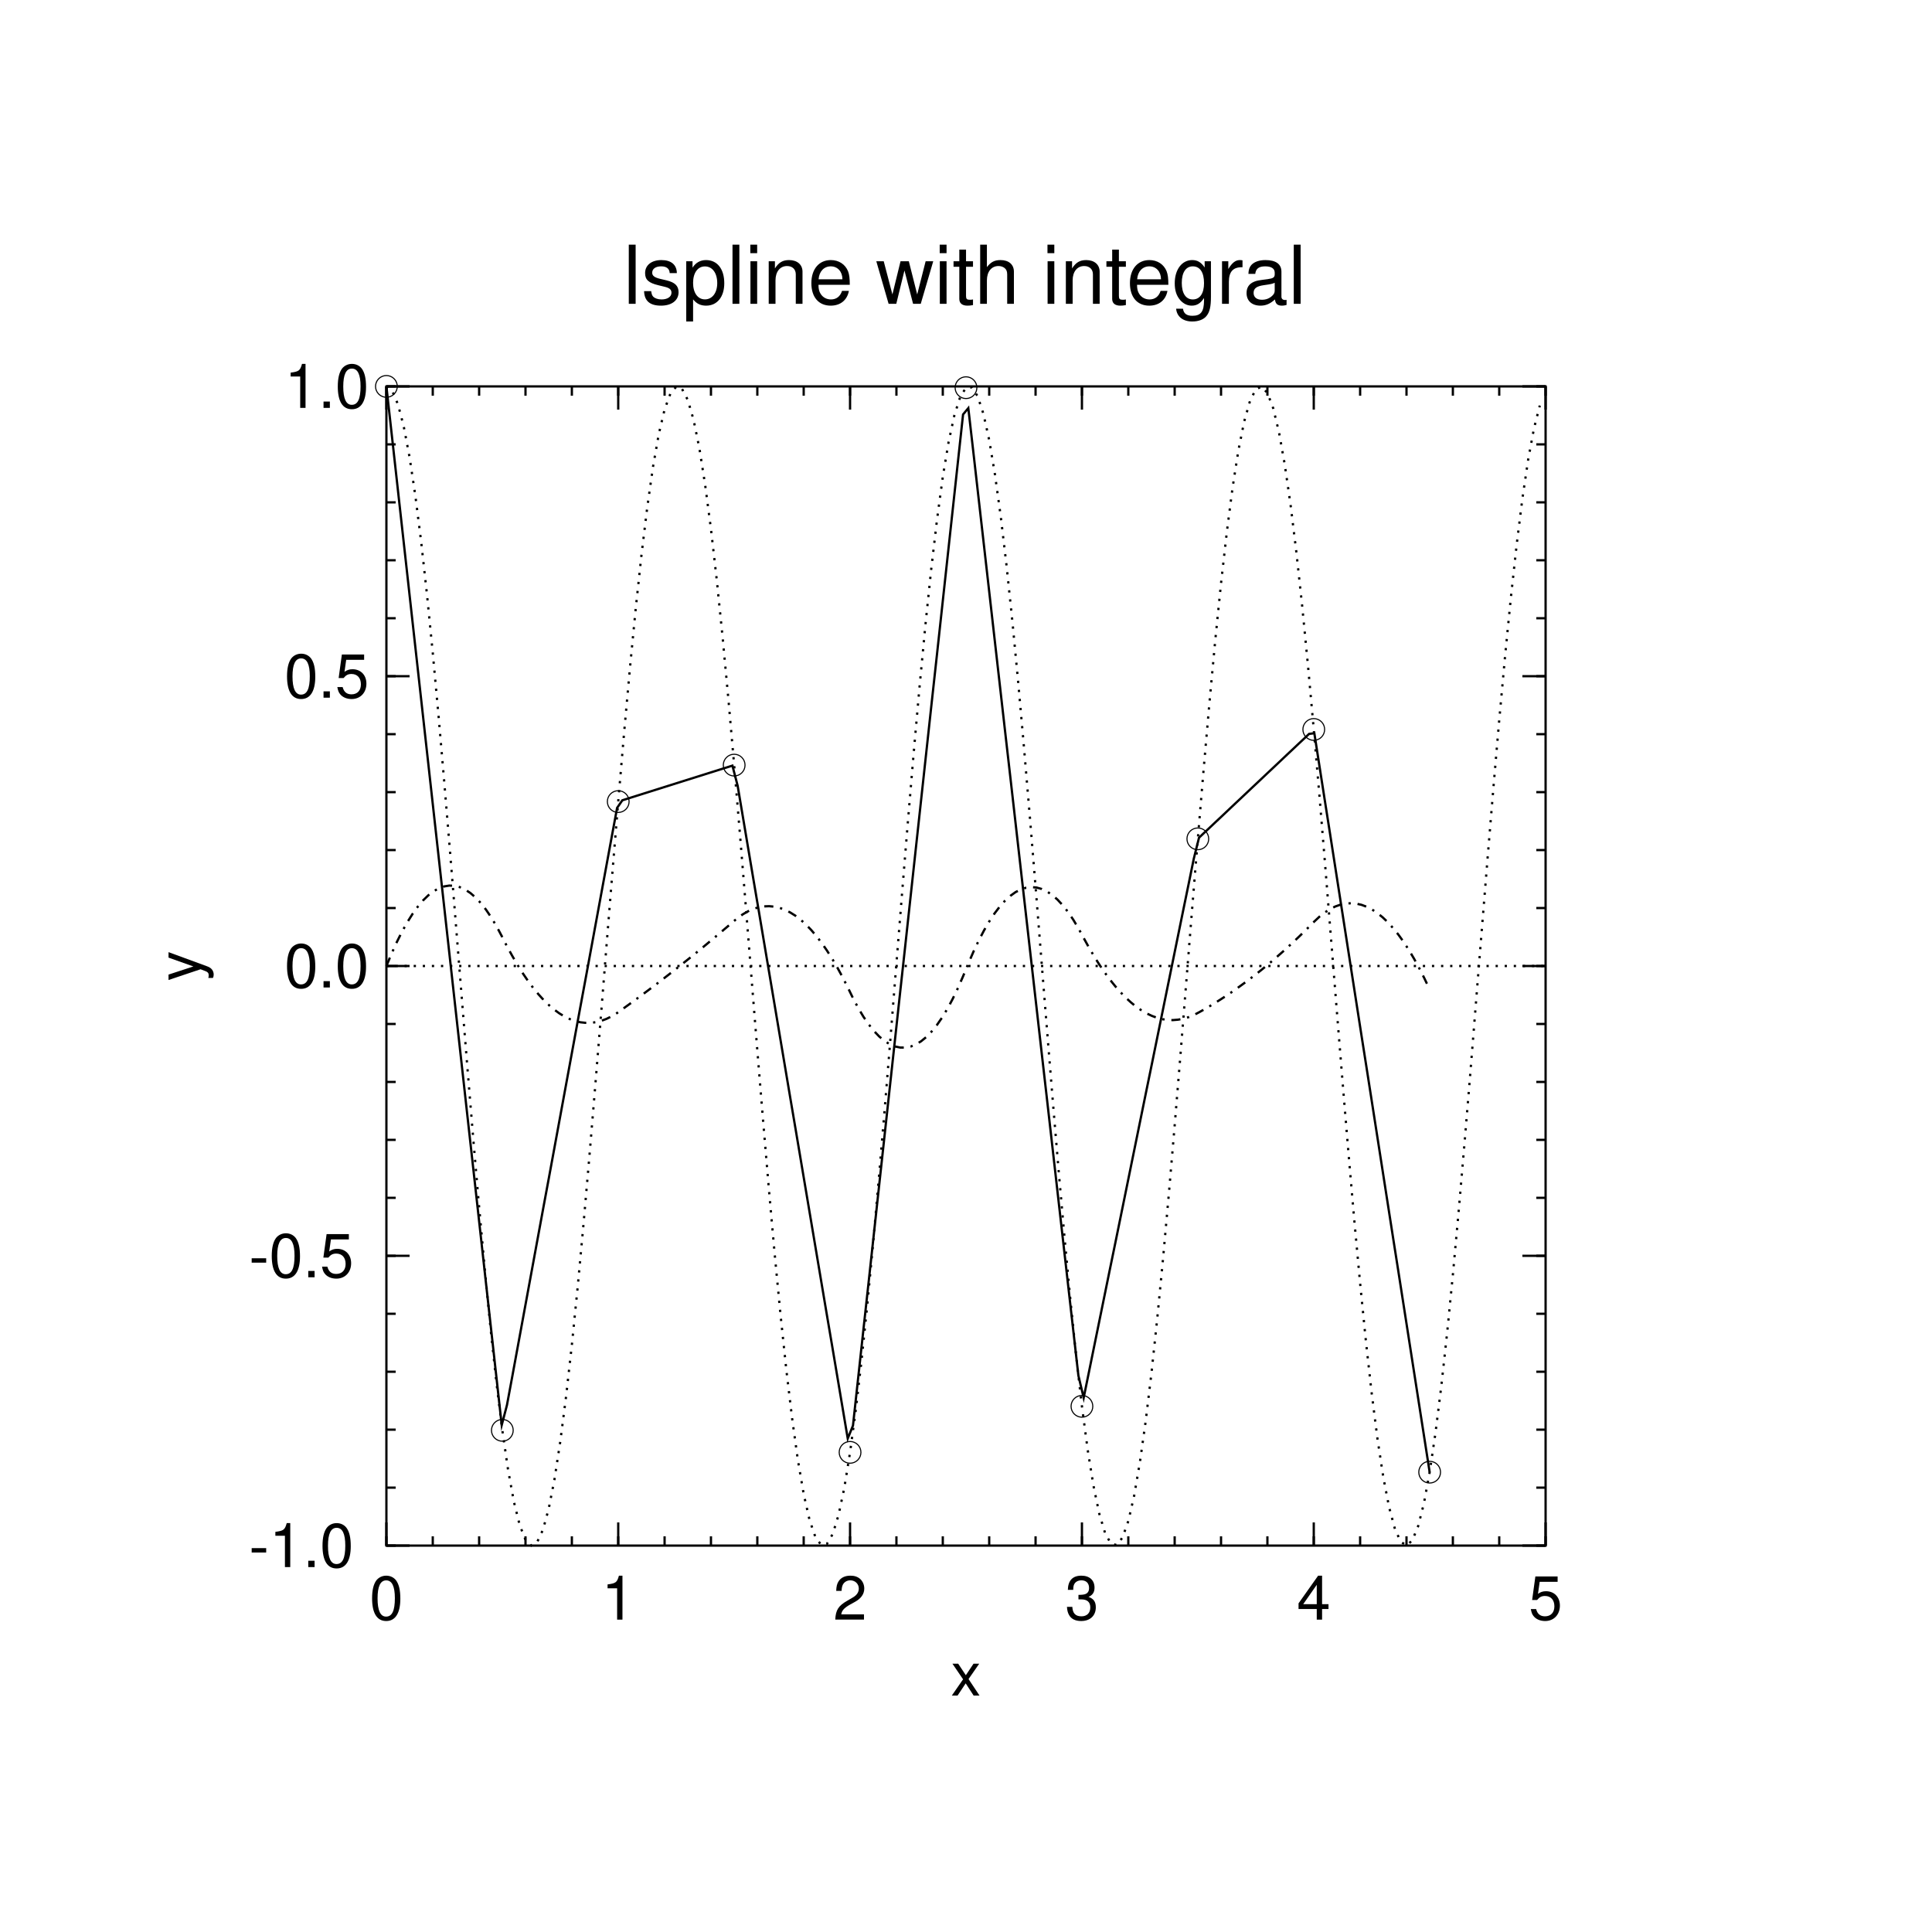
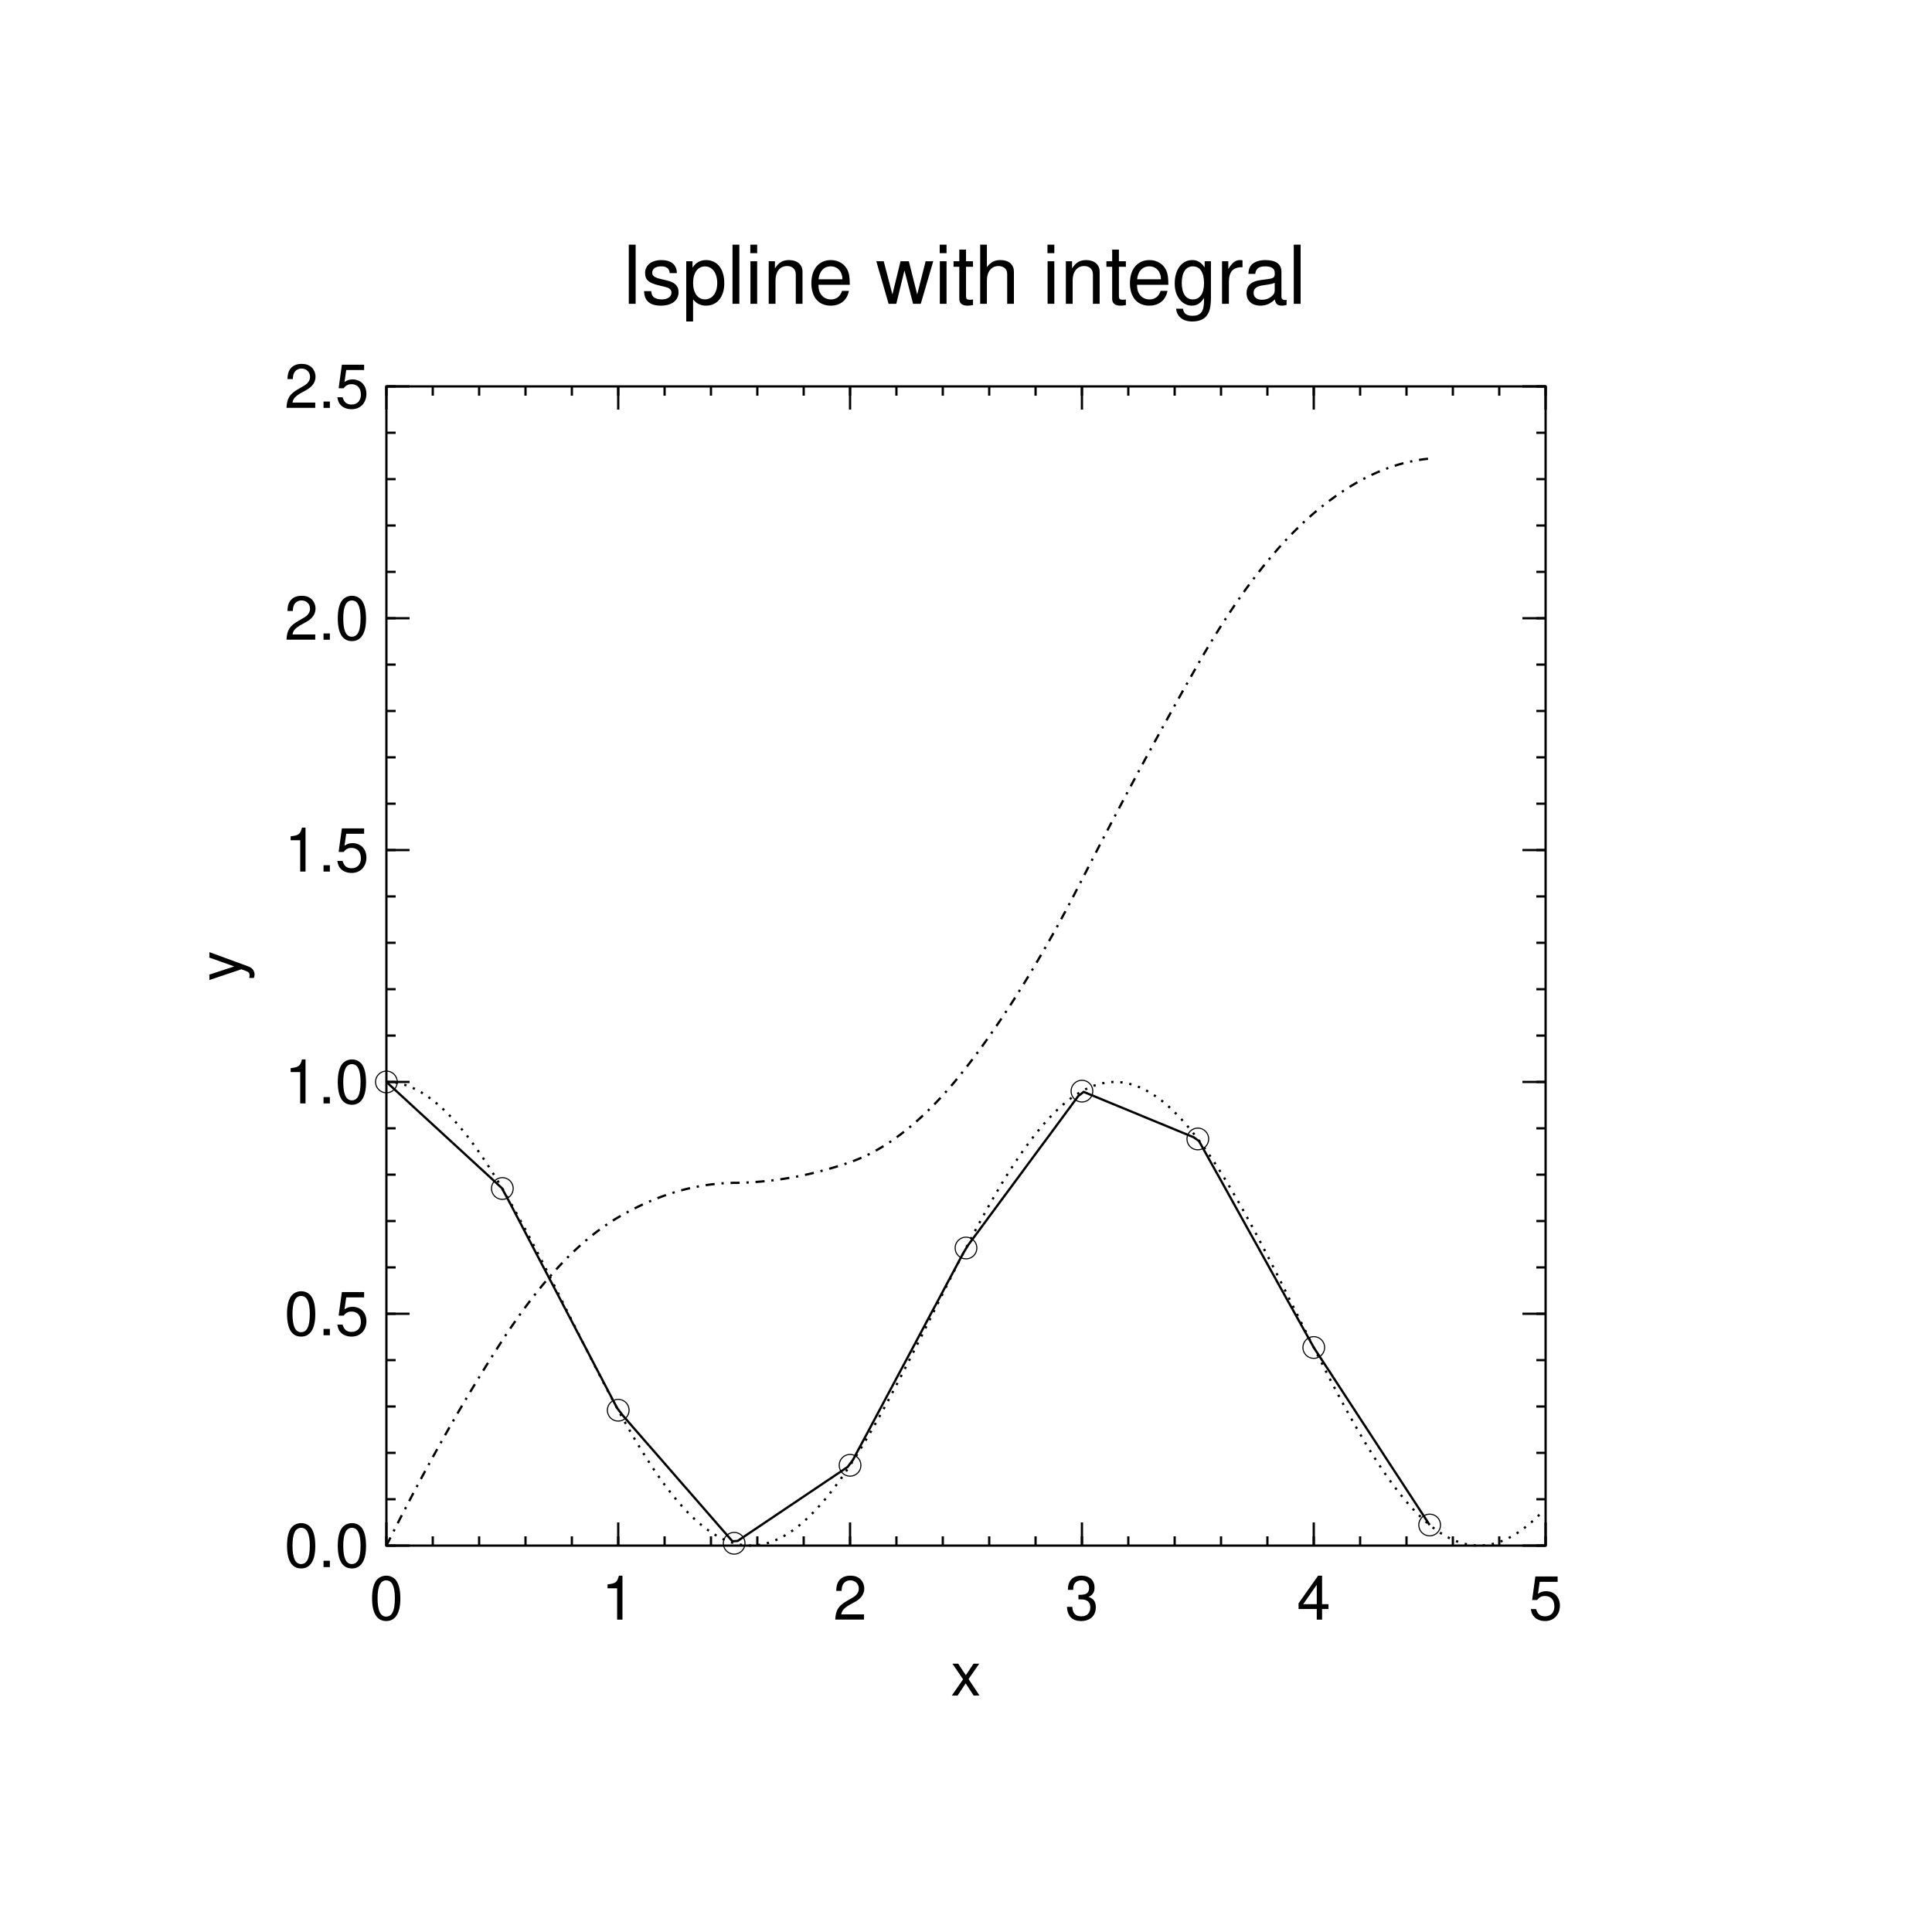
<svg xmlns="http://www.w3.org/2000/svg" version="1.1" baseProfile="full" id="body" width="8in" height="8in" viewBox="0 0 1 1" preserveAspectRatio="none">
  <rect id="background" x="0" y="0" width="1" height="1" stroke="none" fill="white" />
  <g id="content" transform="translate(0,1) scale(1,-1) scale(0.00024414) " xml:space="preserve" stroke="black" stroke-linecap="butt" stroke-linejoin="miter" stroke-miterlimit="10.433" stroke-dasharray="none" stroke-dashoffset="0" stroke-opacity="1" fill="none" fill-rule="evenodd" fill-opacity="1" font-style="normal" font-variant="normal" font-weight="normal" font-stretch="normal" font-size-adjust="none" letter-spacing="normal" word-spacing="normal" text-anchor="start">
    <text transform="translate(1321.4,3451.9) scale(1,-1) scale(8.6016) " font-family="Helvetica,sans-serif" font-size="20px" stroke="none" fill="black">lspline with integral</text>
    <rect x="819.2" y="819.2" width="2457.6" height="2457.6" stroke-width="4.819" />
    <text transform="translate(783.33,662.21) scale(1,-1) scale(6.4512) " font-family="Helvetica,sans-serif" font-size="20px" stroke="none" fill="black">0</text>
    <line x1="819.2" y1="3276.8" x2="819.2" y2="3227.6" stroke-width="4.819" />
    <line x1="819.2" y1="819.2" x2="819.2" y2="868.35" stroke-width="4.819" />
    <text transform="translate(1274.9,662.21) scale(1,-1) scale(6.4512) " font-family="Helvetica,sans-serif" font-size="20px" stroke="none" fill="black">1</text>
    <line x1="1310.7" y1="3276.8" x2="1310.7" y2="3227.6" stroke-width="4.819" />
    <line x1="1310.7" y1="819.2" x2="1310.7" y2="868.35" stroke-width="4.819" />
    <text transform="translate(1766.4,662.21) scale(1,-1) scale(6.4512) " font-family="Helvetica,sans-serif" font-size="20px" stroke="none" fill="black">2</text>
    <line x1="1802.2" y1="3276.8" x2="1802.2" y2="3227.6" stroke-width="4.819" />
    <line x1="1802.2" y1="819.2" x2="1802.2" y2="868.35" stroke-width="4.819" />
    <text transform="translate(2257.9,662.21) scale(1,-1) scale(6.4512) " font-family="Helvetica,sans-serif" font-size="20px" stroke="none" fill="black">3</text>
    <line x1="2293.8" y1="3276.8" x2="2293.8" y2="3227.6" stroke-width="4.819" />
    <line x1="2293.8" y1="819.2" x2="2293.8" y2="868.35" stroke-width="4.819" />
    <text transform="translate(2749.4,662.21) scale(1,-1) scale(6.4512) " font-family="Helvetica,sans-serif" font-size="20px" stroke="none" fill="black">4</text>
    <line x1="2785.3" y1="3276.8" x2="2785.3" y2="3227.6" stroke-width="4.819" />
    <line x1="2785.3" y1="819.2" x2="2785.3" y2="868.35" stroke-width="4.819" />
    <text transform="translate(3240.9,662.21) scale(1,-1) scale(6.4512) " font-family="Helvetica,sans-serif" font-size="20px" stroke="none" fill="black">5</text>
    <line x1="3276.8" y1="3276.8" x2="3276.8" y2="3227.6" stroke-width="4.819" />
    <line x1="3276.8" y1="819.2" x2="3276.8" y2="868.35" stroke-width="4.819" />
    <line x1="819.2" y1="3276.8" x2="819.2" y2="3257.1" stroke-width="4.819" />
    <line x1="819.2" y1="819.2" x2="819.2" y2="838.86" stroke-width="4.819" />
    <line x1="917.5" y1="3276.8" x2="917.5" y2="3257.1" stroke-width="4.819" />
    <line x1="917.5" y1="819.2" x2="917.5" y2="838.86" stroke-width="4.819" />
    <line x1="1015.8" y1="3276.8" x2="1015.8" y2="3257.1" stroke-width="4.819" />
    <line x1="1015.8" y1="819.2" x2="1015.8" y2="838.86" stroke-width="4.819" />
    <line x1="1114.1" y1="3276.8" x2="1114.1" y2="3257.1" stroke-width="4.819" />
    <line x1="1114.1" y1="819.2" x2="1114.1" y2="838.86" stroke-width="4.819" />
    <line x1="1212.4" y1="3276.8" x2="1212.4" y2="3257.1" stroke-width="4.819" />
    <line x1="1212.4" y1="819.2" x2="1212.4" y2="838.86" stroke-width="4.819" />
    <line x1="1310.7" y1="3276.8" x2="1310.7" y2="3257.1" stroke-width="4.819" />
    <line x1="1310.7" y1="819.2" x2="1310.7" y2="838.86" stroke-width="4.819" />
    <line x1="1409" y1="3276.8" x2="1409" y2="3257.1" stroke-width="4.819" />
    <line x1="1409" y1="819.2" x2="1409" y2="838.86" stroke-width="4.819" />
    <line x1="1507.3" y1="3276.8" x2="1507.3" y2="3257.1" stroke-width="4.819" />
    <line x1="1507.3" y1="819.2" x2="1507.3" y2="838.86" stroke-width="4.819" />
    <line x1="1605.6" y1="3276.8" x2="1605.6" y2="3257.1" stroke-width="4.819" />
    <line x1="1605.6" y1="819.2" x2="1605.6" y2="838.86" stroke-width="4.819" />
    <line x1="1703.9" y1="3276.8" x2="1703.9" y2="3257.1" stroke-width="4.819" />
    <line x1="1703.9" y1="819.2" x2="1703.9" y2="838.86" stroke-width="4.819" />
    <line x1="1802.2" y1="3276.8" x2="1802.2" y2="3257.1" stroke-width="4.819" />
    <line x1="1802.2" y1="819.2" x2="1802.2" y2="838.86" stroke-width="4.819" />
    <line x1="1900.5" y1="3276.8" x2="1900.5" y2="3257.1" stroke-width="4.819" />
    <line x1="1900.5" y1="819.2" x2="1900.5" y2="838.86" stroke-width="4.819" />
    <line x1="1998.8" y1="3276.8" x2="1998.8" y2="3257.1" stroke-width="4.819" />
    <line x1="1998.8" y1="819.2" x2="1998.8" y2="838.86" stroke-width="4.819" />
    <line x1="2097.2" y1="3276.8" x2="2097.2" y2="3257.1" stroke-width="4.819" />
    <line x1="2097.2" y1="819.2" x2="2097.2" y2="838.86" stroke-width="4.819" />
    <line x1="2195.5" y1="3276.8" x2="2195.5" y2="3257.1" stroke-width="4.819" />
    <line x1="2195.5" y1="819.2" x2="2195.5" y2="838.86" stroke-width="4.819" />
    <line x1="2293.8" y1="3276.8" x2="2293.8" y2="3257.1" stroke-width="4.819" />
    <line x1="2293.8" y1="819.2" x2="2293.8" y2="838.86" stroke-width="4.819" />
    <line x1="2392.1" y1="3276.8" x2="2392.1" y2="3257.1" stroke-width="4.819" />
    <line x1="2392.1" y1="819.2" x2="2392.1" y2="838.86" stroke-width="4.819" />
    <line x1="2490.4" y1="3276.8" x2="2490.4" y2="3257.1" stroke-width="4.819" />
    <line x1="2490.4" y1="819.2" x2="2490.4" y2="838.86" stroke-width="4.819" />
    <line x1="2588.7" y1="3276.8" x2="2588.7" y2="3257.1" stroke-width="4.819" />
    <line x1="2588.7" y1="819.2" x2="2588.7" y2="838.86" stroke-width="4.819" />
    <line x1="2687" y1="3276.8" x2="2687" y2="3257.1" stroke-width="4.819" />
    <line x1="2687" y1="819.2" x2="2687" y2="838.86" stroke-width="4.819" />
    <line x1="2785.3" y1="3276.8" x2="2785.3" y2="3257.1" stroke-width="4.819" />
    <line x1="2785.3" y1="819.2" x2="2785.3" y2="838.86" stroke-width="4.819" />
    <line x1="2883.6" y1="3276.8" x2="2883.6" y2="3257.1" stroke-width="4.819" />
    <line x1="2883.6" y1="819.2" x2="2883.6" y2="838.86" stroke-width="4.819" />
    <line x1="2981.9" y1="3276.8" x2="2981.9" y2="3257.1" stroke-width="4.819" />
    <line x1="2981.9" y1="819.2" x2="2981.9" y2="838.86" stroke-width="4.819" />
    <line x1="3080.2" y1="3276.8" x2="3080.2" y2="3257.1" stroke-width="4.819" />
    <line x1="3080.2" y1="819.2" x2="3080.2" y2="838.86" stroke-width="4.819" />
    <line x1="3178.5" y1="3276.8" x2="3178.5" y2="3257.1" stroke-width="4.819" />
    <line x1="3178.5" y1="819.2" x2="3178.5" y2="838.86" stroke-width="4.819" />
    <line x1="3276.8" y1="3276.8" x2="3276.8" y2="3257.1" stroke-width="4.819" />
    <line x1="3276.8" y1="819.2" x2="3276.8" y2="838.86" stroke-width="4.819" />
-     <text transform="translate(527.64,773.65) scale(1,-1) scale(6.4512) " font-family="Helvetica,sans-serif" font-size="20px" stroke="none" fill="black">-1.0</text>
+     <text transform="translate(602.99,773.65) scale(1,-1) scale(6.4512) " font-family="Helvetica,sans-serif" font-size="20px" stroke="none" fill="black">0.0</text>
    <line x1="3276.8" y1="819.2" x2="3227.6" y2="819.2" stroke-width="4.819" />
    <line x1="819.2" y1="819.2" x2="868.35" y2="819.2" stroke-width="4.819" />
-     <text transform="translate(527.64,1388.1) scale(1,-1) scale(6.4512) " font-family="Helvetica,sans-serif" font-size="20px" stroke="none" fill="black">-0.5</text>
-     <line x1="3276.8" y1="1433.6" x2="3227.6" y2="1433.6" stroke-width="4.819" />
-     <line x1="819.2" y1="1433.6" x2="868.35" y2="1433.6" stroke-width="4.819" />
-     <text transform="translate(602.99,2002.5) scale(1,-1) scale(6.4512) " font-family="Helvetica,sans-serif" font-size="20px" stroke="none" fill="black">0.0</text>
-     <line x1="3276.8" y1="2048" x2="3227.6" y2="2048" stroke-width="4.819" />
-     <line x1="819.2" y1="2048" x2="868.35" y2="2048" stroke-width="4.819" />
-     <text transform="translate(602.99,2616.9) scale(1,-1) scale(6.4512) " font-family="Helvetica,sans-serif" font-size="20px" stroke="none" fill="black">0.5</text>
-     <line x1="3276.8" y1="2662.4" x2="3227.6" y2="2662.4" stroke-width="4.819" />
-     <line x1="819.2" y1="2662.4" x2="868.35" y2="2662.4" stroke-width="4.819" />
-     <text transform="translate(602.99,3231.3) scale(1,-1) scale(6.4512) " font-family="Helvetica,sans-serif" font-size="20px" stroke="none" fill="black">1.0</text>
+     <text transform="translate(602.99,1265.2) scale(1,-1) scale(6.4512) " font-family="Helvetica,sans-serif" font-size="20px" stroke="none" fill="black">0.5</text>
+     <line x1="3276.8" y1="1310.7" x2="3227.6" y2="1310.7" stroke-width="4.819" />
+     <line x1="819.2" y1="1310.7" x2="868.35" y2="1310.7" stroke-width="4.819" />
+     <text transform="translate(602.99,1756.7) scale(1,-1) scale(6.4512) " font-family="Helvetica,sans-serif" font-size="20px" stroke="none" fill="black">1.0</text>
+     <line x1="3276.8" y1="1802.2" x2="3227.6" y2="1802.2" stroke-width="4.819" />
+     <line x1="819.2" y1="1802.2" x2="868.35" y2="1802.2" stroke-width="4.819" />
+     <text transform="translate(602.99,2248.2) scale(1,-1) scale(6.4512) " font-family="Helvetica,sans-serif" font-size="20px" stroke="none" fill="black">1.5</text>
+     <line x1="3276.8" y1="2293.8" x2="3227.6" y2="2293.8" stroke-width="4.819" />
+     <line x1="819.2" y1="2293.8" x2="868.35" y2="2293.8" stroke-width="4.819" />
+     <text transform="translate(602.99,2739.7) scale(1,-1) scale(6.4512) " font-family="Helvetica,sans-serif" font-size="20px" stroke="none" fill="black">2.0</text>
+     <line x1="3276.8" y1="2785.3" x2="3227.6" y2="2785.3" stroke-width="4.819" />
+     <line x1="819.2" y1="2785.3" x2="868.35" y2="2785.3" stroke-width="4.819" />
+     <text transform="translate(602.99,3231.3) scale(1,-1) scale(6.4512) " font-family="Helvetica,sans-serif" font-size="20px" stroke="none" fill="black">2.5</text>
    <line x1="3276.8" y1="3276.8" x2="3227.6" y2="3276.8" stroke-width="4.819" />
    <line x1="819.2" y1="3276.8" x2="868.35" y2="3276.8" stroke-width="4.819" />
    <line x1="3276.8" y1="819.2" x2="3257.1" y2="819.2" stroke-width="4.819" />
    <line x1="819.2" y1="819.2" x2="838.86" y2="819.2" stroke-width="4.819" />
-     <line x1="3276.8" y1="942.08" x2="3257.1" y2="942.08" stroke-width="4.819" />
-     <line x1="819.2" y1="942.08" x2="838.86" y2="942.08" stroke-width="4.819" />
-     <line x1="3276.8" y1="1065" x2="3257.1" y2="1065" stroke-width="4.819" />
-     <line x1="819.2" y1="1065" x2="838.86" y2="1065" stroke-width="4.819" />
-     <line x1="3276.8" y1="1187.8" x2="3257.1" y2="1187.8" stroke-width="4.819" />
-     <line x1="819.2" y1="1187.8" x2="838.86" y2="1187.8" stroke-width="4.819" />
+     <line x1="3276.8" y1="917.5" x2="3257.1" y2="917.5" stroke-width="4.819" />
+     <line x1="819.2" y1="917.5" x2="838.86" y2="917.5" stroke-width="4.819" />
+     <line x1="3276.8" y1="1015.8" x2="3257.1" y2="1015.8" stroke-width="4.819" />
+     <line x1="819.2" y1="1015.8" x2="838.86" y2="1015.8" stroke-width="4.819" />
+     <line x1="3276.8" y1="1114.1" x2="3257.1" y2="1114.1" stroke-width="4.819" />
+     <line x1="819.2" y1="1114.1" x2="838.86" y2="1114.1" stroke-width="4.819" />
+     <line x1="3276.8" y1="1212.4" x2="3257.1" y2="1212.4" stroke-width="4.819" />
+     <line x1="819.2" y1="1212.4" x2="838.86" y2="1212.4" stroke-width="4.819" />
    <line x1="3276.8" y1="1310.7" x2="3257.1" y2="1310.7" stroke-width="4.819" />
    <line x1="819.2" y1="1310.7" x2="838.86" y2="1310.7" stroke-width="4.819" />
-     <line x1="3276.8" y1="1433.6" x2="3257.1" y2="1433.6" stroke-width="4.819" />
-     <line x1="819.2" y1="1433.6" x2="838.86" y2="1433.6" stroke-width="4.819" />
-     <line x1="3276.8" y1="1556.5" x2="3257.1" y2="1556.5" stroke-width="4.819" />
-     <line x1="819.2" y1="1556.5" x2="838.86" y2="1556.5" stroke-width="4.819" />
-     <line x1="3276.8" y1="1679.4" x2="3257.1" y2="1679.4" stroke-width="4.819" />
-     <line x1="819.2" y1="1679.4" x2="838.86" y2="1679.4" stroke-width="4.819" />
+     <line x1="3276.8" y1="1409" x2="3257.1" y2="1409" stroke-width="4.819" />
+     <line x1="819.2" y1="1409" x2="838.86" y2="1409" stroke-width="4.819" />
+     <line x1="3276.8" y1="1507.3" x2="3257.1" y2="1507.3" stroke-width="4.819" />
+     <line x1="819.2" y1="1507.3" x2="838.86" y2="1507.3" stroke-width="4.819" />
+     <line x1="3276.8" y1="1605.6" x2="3257.1" y2="1605.6" stroke-width="4.819" />
+     <line x1="819.2" y1="1605.6" x2="838.86" y2="1605.6" stroke-width="4.819" />
+     <line x1="3276.8" y1="1703.9" x2="3257.1" y2="1703.9" stroke-width="4.819" />
+     <line x1="819.2" y1="1703.9" x2="838.86" y2="1703.9" stroke-width="4.819" />
    <line x1="3276.8" y1="1802.2" x2="3257.1" y2="1802.2" stroke-width="4.819" />
    <line x1="819.2" y1="1802.2" x2="838.86" y2="1802.2" stroke-width="4.819" />
-     <line x1="3276.8" y1="1925.1" x2="3257.1" y2="1925.1" stroke-width="4.819" />
-     <line x1="819.2" y1="1925.1" x2="838.86" y2="1925.1" stroke-width="4.819" />
-     <line x1="3276.8" y1="2048" x2="3257.1" y2="2048" stroke-width="4.819" />
-     <line x1="819.2" y1="2048" x2="838.86" y2="2048" stroke-width="4.819" />
-     <line x1="3276.8" y1="2170.9" x2="3257.1" y2="2170.9" stroke-width="4.819" />
-     <line x1="819.2" y1="2170.9" x2="838.86" y2="2170.9" stroke-width="4.819" />
+     <line x1="3276.8" y1="1900.5" x2="3257.1" y2="1900.5" stroke-width="4.819" />
+     <line x1="819.2" y1="1900.5" x2="838.86" y2="1900.5" stroke-width="4.819" />
+     <line x1="3276.8" y1="1998.8" x2="3257.1" y2="1998.8" stroke-width="4.819" />
+     <line x1="819.2" y1="1998.8" x2="838.86" y2="1998.8" stroke-width="4.819" />
+     <line x1="3276.8" y1="2097.2" x2="3257.1" y2="2097.2" stroke-width="4.819" />
+     <line x1="819.2" y1="2097.2" x2="838.86" y2="2097.2" stroke-width="4.819" />
+     <line x1="3276.8" y1="2195.5" x2="3257.1" y2="2195.5" stroke-width="4.819" />
+     <line x1="819.2" y1="2195.5" x2="838.86" y2="2195.5" stroke-width="4.819" />
    <line x1="3276.8" y1="2293.8" x2="3257.1" y2="2293.8" stroke-width="4.819" />
    <line x1="819.2" y1="2293.8" x2="838.86" y2="2293.8" stroke-width="4.819" />
-     <line x1="3276.8" y1="2416.6" x2="3257.1" y2="2416.6" stroke-width="4.819" />
-     <line x1="819.2" y1="2416.6" x2="838.86" y2="2416.6" stroke-width="4.819" />
-     <line x1="3276.8" y1="2539.5" x2="3257.1" y2="2539.5" stroke-width="4.819" />
-     <line x1="819.2" y1="2539.5" x2="838.86" y2="2539.5" stroke-width="4.819" />
-     <line x1="3276.8" y1="2662.4" x2="3257.1" y2="2662.4" stroke-width="4.819" />
-     <line x1="819.2" y1="2662.4" x2="838.86" y2="2662.4" stroke-width="4.819" />
+     <line x1="3276.8" y1="2392.1" x2="3257.1" y2="2392.1" stroke-width="4.819" />
+     <line x1="819.2" y1="2392.1" x2="838.86" y2="2392.1" stroke-width="4.819" />
+     <line x1="3276.8" y1="2490.4" x2="3257.1" y2="2490.4" stroke-width="4.819" />
+     <line x1="819.2" y1="2490.4" x2="838.86" y2="2490.4" stroke-width="4.819" />
+     <line x1="3276.8" y1="2588.7" x2="3257.1" y2="2588.7" stroke-width="4.819" />
+     <line x1="819.2" y1="2588.7" x2="838.86" y2="2588.7" stroke-width="4.819" />
+     <line x1="3276.8" y1="2687" x2="3257.1" y2="2687" stroke-width="4.819" />
+     <line x1="819.2" y1="2687" x2="838.86" y2="2687" stroke-width="4.819" />
    <line x1="3276.8" y1="2785.3" x2="3257.1" y2="2785.3" stroke-width="4.819" />
    <line x1="819.2" y1="2785.3" x2="838.86" y2="2785.3" stroke-width="4.819" />
-     <line x1="3276.8" y1="2908.2" x2="3257.1" y2="2908.2" stroke-width="4.819" />
-     <line x1="819.2" y1="2908.2" x2="838.86" y2="2908.2" stroke-width="4.819" />
-     <line x1="3276.8" y1="3031" x2="3257.1" y2="3031" stroke-width="4.819" />
-     <line x1="819.2" y1="3031" x2="838.86" y2="3031" stroke-width="4.819" />
-     <line x1="3276.8" y1="3153.9" x2="3257.1" y2="3153.9" stroke-width="4.819" />
-     <line x1="819.2" y1="3153.9" x2="838.86" y2="3153.9" stroke-width="4.819" />
+     <line x1="3276.8" y1="2883.6" x2="3257.1" y2="2883.6" stroke-width="4.819" />
+     <line x1="819.2" y1="2883.6" x2="838.86" y2="2883.6" stroke-width="4.819" />
+     <line x1="3276.8" y1="2981.9" x2="3257.1" y2="2981.9" stroke-width="4.819" />
+     <line x1="819.2" y1="2981.9" x2="838.86" y2="2981.9" stroke-width="4.819" />
+     <line x1="3276.8" y1="3080.2" x2="3257.1" y2="3080.2" stroke-width="4.819" />
+     <line x1="819.2" y1="3080.2" x2="838.86" y2="3080.2" stroke-width="4.819" />
+     <line x1="3276.8" y1="3178.5" x2="3257.1" y2="3178.5" stroke-width="4.819" />
+     <line x1="819.2" y1="3178.5" x2="838.86" y2="3178.5" stroke-width="4.819" />
    <line x1="3276.8" y1="3276.8" x2="3257.1" y2="3276.8" stroke-width="4.819" />
    <line x1="819.2" y1="3276.8" x2="838.86" y2="3276.8" stroke-width="4.819" />
-     <line x1="819.2" y1="2048" x2="3276.8" y2="2048" stroke-width="4.819" stroke-dasharray="4.819, 14.456" />
    <text transform="translate(2015.7,501.24) scale(1,-1) scale(6.4512) " font-family="Helvetica,sans-serif" font-size="20px" stroke="none" fill="black">x</text>
-     <text transform="matrix(0 6.4512 6.4512 0 424.93 2015.7) " font-family="Helvetica,sans-serif" font-size="20px" stroke="none" fill="black">y</text>
-     <circle cx="819.2" cy="3276.8" r="23.04" stroke-width="2.304" />
-     <circle cx="1065" cy="1063.6" r="23.04" stroke-width="2.304" />
-     <circle cx="1310.7" cy="2396.6" r="23.04" stroke-width="2.304" />
-     <circle cx="1556.5" cy="2473.9" r="23.04" stroke-width="2.304" />
-     <circle cx="1802.2" cy="1016.9" r="23.04" stroke-width="2.304" />
-     <circle cx="2048" cy="3274.1" r="23.04" stroke-width="2.304" />
-     <circle cx="2293.8" cy="1114.5" r="23.04" stroke-width="2.304" />
-     <circle cx="2539.5" cy="2317.6" r="23.04" stroke-width="2.304" />
-     <circle cx="2785.3" cy="2549.5" r="23.04" stroke-width="2.304" />
-     <circle cx="3031" cy="974.88" r="23.04" stroke-width="2.304" />
-     <polyline points="819.2,3276.8 831.49,3267.2 843.78,3238.6 856.06,3191.4 868.35,3126.4 880.64,3044.5 892.93,2947.1 905.22,2835.7 917.5,2711.9 929.79,2577.8 942.08,2435.5 954.37,2287.1 966.66,2134.9 978.94,1981.4 991.23,1829 1003.5,1679.9 1015.8,1536.6 1028.1,1401.3 1040.4,1276.1 1052.7,1162.9 1065,1063.6 1077.2,979.55 1089.5,912.22 1101.8,862.61 1114.1,831.5 1126.4,819.37 1138.7,826.41 1151,852.52 1163.3,897.28 1175.6,960 1187.8,1039.7 1200.1,1135.1 1212.4,1244.8 1224.7,1367 1237,1499.8 1249.3,1641.2 1261.6,1789 1273.9,1940.8 1286.1,2094.2 1298.4,2246.9 1310.7,2396.6 1323,2540.8 1335.3,2677.3 1347.6,2803.9 1359.9,2918.8 1372.2,3020.1 1384.4,3106.2 1396.7,3175.8 1409,3227.9 1421.3,3261.5 1433.6,3276.1 1445.9,3271.6 1458.2,3248 1470.5,3205.7 1482.8,3145.3 1495,3067.8 1507.3,2974.4 1519.6,2866.5 1531.9,2745.9 1544.2,2614.3 1556.5,2473.9 1568.8,2326.9 1581.1,2175.5 1593.3,2022.2 1605.6,1869.2 1617.9,1719 1630.2,1574 1642.5,1436.3 1654.8,1308.2 1667.1,1191.7 1679.4,1088.5 1691.6,1000.3 1703.9,928.4 1716.2,874 1728.5,837.92 1740.8,820.72 1753.1,822.68 1765.4,843.75 1777.7,883.61 1790,941.65 1802.2,1016.9 1814.5,1108.3 1826.8,1214.4 1839.1,1333.5 1851.4,1463.7 1863.7,1603 1876,1749.3 1888.3,1900.2 1900.5,2053.4 1912.8,2206.6 1925.1,2357.3 1937.4,2503.1 1949.7,2641.9 1962,2771.4 1974.3,2889.6 1986.6,2994.6 1998.8,3084.9 2011.1,3159 2023.4,3215.8 2035.7,3254.4 2048,3274.1 2060.3,3274.7 2072.6,3256.1 2084.9,3218.7 2097.2,3163.1 2109.4,3090 2121.7,3000.7 2134,2896.5 2146.3,2779 2158.6,2650.2 2170.9,2512 2183.2,2366.5 2195.5,2216 2207.7,2063 2220,1909.6 2232.3,1758.5 2244.6,1611.9 2256.9,1472 2269.2,1341.2 2281.5,1221.4 2293.8,1114.5 2306,1022.2 2318.3,945.82 2330.6,886.69 2342.9,845.68 2355.2,823.43 2367.5,820.29 2379.8,836.3 2392.1,871.23 2404.4,924.52 2416.6,995.34 2428.9,1082.6 2441.2,1184.9 2453.5,1300.7 2465.8,1428.1 2478.1,1565.2 2490.4,1709.9 2502.7,1859.8 2514.9,2012.7 2527.2,2166.1 2539.5,2317.6 2551.8,2465 2564.1,2605.9 2576.4,2738 2588.7,2859.4 2601,2968.1 2613.2,3062.5 2625.5,3141 2637.8,3202.5 2650.1,3245.9 2662.4,3270.7 2674.7,3276.4 2687,3262.9 2699.3,3230.5 2711.6,3179.6 2723.8,3111 2736.1,3025.9 2748.4,2925.5 2760.7,2811.4 2773,2685.4 2785.3,2549.5 2797.6,2405.7 2809.9,2256.3 2822.1,2103.7 2834.4,1950.2 2846.7,1798.3 2859,1650.2 2871.3,1508.4 2883.6,1375 2895.9,1252 2908.2,1141.5 2920.4,1045.2 2932.7,964.45 2945,900.65 2957.3,854.76 2969.6,827.48 2981.9,819.25 2994.2,830.19 3006.5,860.14 3018.8,908.62 3031,974.88 3043.3,1057.9 3055.6,1156.3 3067.9,1268.7 3080.2,1393.3 3092.5,1528 3104.8,1670.9 3117.1,1819.6 3129.3,1971.9 3141.6,2125.4 3153.9,2277.7 3166.2,2426.4 3178.5,2569.2 3190.8,2703.9 3203.1,2828.3 3215.4,2940.6 3227.6,3038.9 3239.9,3121.8 3252.2,3187.9 3264.5,3236.2 " stroke-width="4.819" stroke-dasharray="4.819, 14.456" />
-     <polyline points="819.2,3276.8 830.31,3176.7 841.43,3076.6 852.54,2976.5 863.66,2876.4 874.77,2776.3 885.89,2676.2 897,2576.1 908.12,2476 919.23,2375.9 930.35,2275.8 941.46,2175.7 952.58,2075.6 963.69,1975.5 974.81,1875.4 985.92,1775.4 997.04,1675.3 1008.2,1575.2 1019.3,1475.1 1030.4,1375 1041.5,1274.9 1052.6,1174.8 1063.7,1074.7 1074.8,1117.1 1086,1177.4 1097.1,1237.7 1108.2,1298 1119.3,1358.3 1130.4,1418.6 1141.5,1478.9 1152.6,1539.2 1163.8,1599.4 1174.9,1659.7 1186,1720 1197.1,1780.3 1208.2,1840.6 1219.3,1900.9 1230.4,1961.2 1241.6,2021.4 1252.7,2081.7 1263.8,2142 1274.9,2202.3 1286,2262.6 1297.1,2322.9 1308.3,2383.2 1319.4,2399.3 1330.5,2402.8 1341.6,2406.3 1352.7,2409.8 1363.8,2413.3 1374.9,2416.8 1386.1,2420.3 1397.2,2423.8 1408.3,2427.3 1419.4,2430.8 1430.5,2434.3 1441.6,2437.8 1452.7,2441.3 1463.9,2444.8 1475,2448.3 1486.1,2451.8 1497.2,2455.3 1508.3,2458.8 1519.4,2462.3 1530.5,2465.8 1541.7,2469.3 1552.8,2472.8 1563.9,2430 1575,2364.1 1586.1,2298.2 1597.2,2232.3 1608.4,2166.4 1619.5,2100.5 1630.6,2034.7 1641.7,1968.8 1652.8,1902.9 1663.9,1837 1675,1771.1 1686.2,1705.2 1697.3,1639.3 1708.4,1573.4 1719.5,1507.5 1730.6,1441.6 1741.7,1375.7 1752.8,1309.8 1764,1243.9 1775.1,1178 1786.2,1112.1 1797.3,1046.2 1808.4,1073.7 1819.5,1175.7 1830.6,1277.8 1841.8,1379.9 1852.9,1482 1864,1584.1 1875.1,1686.2 1886.2,1788.2 1897.3,1890.3 1908.4,1992.4 1919.6,2094.5 1930.7,2196.6 1941.8,2298.6 1952.9,2400.7 1964,2502.8 1975.1,2604.9 1986.3,2707 1997.4,2809.1 2008.5,2911.1 2019.6,3013.2 2030.7,3115.3 2041.8,3217.4 2052.9,3230.7 2064.1,3133 2075.2,3035.3 2086.3,2937.7 2097.4,2840 2108.5,2742.3 2119.6,2644.7 2130.7,2547 2141.9,2449.3 2153,2351.7 2164.1,2254 2175.2,2156.3 2186.3,2058.6 2197.4,1961 2208.5,1863.3 2219.7,1765.6 2230.8,1668 2241.9,1570.3 2253,1472.6 2264.1,1374.9 2275.2,1277.3 2286.3,1179.6 2297.5,1132.6 2308.6,1187 2319.7,1241.5 2330.8,1295.9 2341.9,1350.3 2353,1404.7 2364.2,1459.1 2375.3,1513.5 2386.4,1567.9 2397.5,1622.4 2408.6,1676.8 2419.7,1731.2 2430.8,1785.6 2442,1840 2453.1,1894.4 2464.2,1948.8 2475.3,2003.3 2486.4,2057.7 2497.5,2112.1 2508.6,2166.5 2519.8,2220.9 2530.9,2275.3 2542,2320 2553.1,2330.5 2564.2,2340.9 2575.3,2351.4 2586.5,2361.9 2597.6,2372.4 2608.7,2382.9 2619.8,2393.4 2630.9,2403.8 2642,2414.3 2653.1,2424.8 2664.3,2435.3 2675.4,2445.8 2686.5,2456.3 2697.6,2466.7 2708.7,2477.2 2719.8,2487.7 2730.9,2498.2 2742.1,2508.7 2753.2,2519.2 2764.3,2529.6 2775.4,2540.1 2786.5,2541.5 2797.6,2470.3 2808.7,2399.1 2819.9,2327.9 2831,2256.7 2842.1,2185.5 2853.2,2114.3 2864.3,2043.1 2875.4,1971.8 2886.5,1900.6 2897.7,1829.4 2908.8,1758.2 2919.9,1687 2931,1615.8 2942.1,1544.6 2953.2,1473.4 2964.4,1402.2 2975.5,1330.9 2986.6,1259.7 2997.7,1188.5 3008.8,1117.3 3019.9,1046.1 3031,974.88 " stroke-width="4.819" />
-     <polyline points="819.2,2048 830.31,2074.7 841.43,2099 852.54,2121.2 863.66,2141 874.77,2158.6 885.89,2174 897,2187.1 908.12,2197.9 919.23,2206.4 930.35,2212.7 941.46,2216.7 952.58,2218.5 963.69,2218 974.81,2215.2 985.92,2210.2 997.04,2202.9 1008.2,2193.3 1019.3,2181.5 1030.4,2167.4 1041.5,2151 1052.6,2132.4 1063.7,2111.5 1074.8,2089.8 1086,2069.5 1097.1,2050.5 1108.2,2032.8 1119.3,2016.5 1130.4,2001.6 1141.5,1988.1 1152.6,1975.9 1163.8,1965.1 1174.9,1955.6 1186,1947.5 1197.1,1940.8 1208.2,1935.4 1219.3,1931.4 1230.4,1928.7 1241.6,1927.5 1252.7,1927.5 1263.8,1929 1274.9,1931.8 1286,1936 1297.1,1941.5 1308.3,1948.4 1319.4,1956.3 1330.5,1964.3 1341.6,1972.3 1352.7,1980.5 1363.8,1988.7 1374.9,1997 1386.1,2005.4 1397.2,2013.8 1408.3,2022.4 1419.4,2031 1430.5,2039.7 1441.6,2048.4 1452.7,2057.3 1463.9,2066.2 1475,2075.2 1486.1,2084.3 1497.2,2093.5 1508.3,2102.8 1519.4,2112.1 1530.5,2121.5 1541.7,2131 1552.8,2140.5 1563.9,2149.8 1575,2157.7 1586.1,2164.1 1597.2,2169 1608.4,2172.5 1619.5,2174.4 1630.6,2174.8 1641.7,2173.8 1652.8,2171.3 1663.9,2167.2 1675,2161.7 1686.2,2154.7 1697.3,2146.2 1708.4,2136.2 1719.5,2124.7 1730.6,2111.8 1741.7,2097.3 1752.8,2081.4 1764,2063.9 1775.1,2045 1786.2,2024.6 1797.3,2002.7 1808.4,1979.9 1819.5,1959 1830.6,1940.4 1841.8,1924.2 1852.9,1910.2 1864,1898.6 1875.1,1889.2 1886.2,1882.2 1897.3,1877.5 1908.4,1875.1 1919.6,1875 1930.7,1877.2 1941.8,1881.7 1952.9,1888.5 1964,1897.6 1975.1,1909.1 1986.3,1922.8 1997.4,1938.9 2008.5,1957.2 2019.6,1977.9 2030.7,2000.9 2041.8,2026.2 2052.9,2053.3 2064.1,2079 2075.2,2102.4 2086.3,2123.6 2097.4,2142.6 2108.5,2159.4 2119.6,2174 2130.7,2186.4 2141.9,2196.6 2153,2204.6 2164.1,2210.3 2175.2,2213.9 2186.3,2215.2 2197.4,2214.4 2208.5,2211.3 2219.7,2206 2230.8,2198.5 2241.9,2188.8 2253,2176.9 2264.1,2162.8 2275.2,2146.5 2286.3,2128 2297.5,2107.4 2308.6,2087.3 2319.7,2068.5 2330.8,2050.8 2341.9,2034.5 2353,2019.3 2364.2,2005.4 2375.3,1992.7 2386.4,1981.2 2397.5,1971 2408.6,1961.9 2419.7,1954.2 2430.8,1947.6 2442,1942.3 2453.1,1938.2 2464.2,1935.3 2475.3,1933.7 2486.4,1933.3 2497.5,1934.2 2508.6,1936.2 2519.8,1939.5 2530.9,1944 2542,1949.8 2553.1,1956 2564.2,1962.5 2575.3,1969.3 2586.5,1976.3 2597.6,1983.5 2608.7,1990.9 2619.8,1998.6 2630.9,2006.6 2642,2014.7 2653.1,2023.1 2664.3,2031.8 2675.4,2040.6 2686.5,2049.8 2697.6,2059.1 2708.7,2068.7 2719.8,2078.5 2730.9,2088.6 2742.1,2098.9 2753.2,2109.4 2764.3,2120.2 2775.4,2131.2 2786.5,2142.4 2797.6,2152.8 2808.7,2161.5 2819.9,2168.7 2831,2174.2 2842.1,2178.1 2853.2,2180.4 2864.3,2181.1 2875.4,2180.2 2886.5,2177.7 2897.7,2173.5 2908.8,2167.8 2919.9,2160.4 2931,2151.5 2942.1,2140.9 2953.2,2128.7 2964.4,2114.9 2975.5,2099.5 2986.6,2082.5 2997.7,2063.8 3008.8,2043.6 3019.9,2021.7 3031,1998.3 " stroke-width="4.819" stroke-dasharray="19.275, 14.456, 4.819, 14.456" />
+     <text transform="matrix(0 6.4512 6.4512 0 511.58 2015.7) " font-family="Helvetica,sans-serif" font-size="20px" stroke="none" fill="black">y</text>
+     <circle cx="819.2" cy="1802.2" r="23.04" stroke-width="2.304" />
+     <circle cx="1065" cy="1576.3" r="23.04" stroke-width="2.304" />
+     <circle cx="1310.7" cy="1106.2" r="23.04" stroke-width="2.304" />
+     <circle cx="1556.5" cy="824.12" r="23.04" stroke-width="2.304" />
+     <circle cx="1802.2" cy="989.44" r="23.04" stroke-width="2.304" />
+     <circle cx="2048" cy="1450.1" r="23.04" stroke-width="2.304" />
+     <circle cx="2293.8" cy="1782.7" r="23.04" stroke-width="2.304" />
+     <circle cx="2539.5" cy="1681.3" r="23.04" stroke-width="2.304" />
+     <circle cx="2785.3" cy="1239.2" r="23.04" stroke-width="2.304" />
+     <circle cx="3031" cy="862.88" r="23.04" stroke-width="2.304" />
+     <polyline points="819.2,1802.2 831.49,1801.6 843.78,1799.8 856.06,1796.7 868.35,1792.4 880.64,1787 892.93,1780.3 905.22,1772.4 917.5,1763.4 929.79,1753.3 942.08,1742.1 954.37,1729.8 966.66,1716.4 978.94,1702 991.23,1686.7 1003.5,1670.4 1015.8,1653.2 1028.1,1635.1 1040.4,1616.3 1052.7,1596.6 1065,1576.3 1077.2,1555.3 1089.5,1533.7 1101.8,1511.5 1114.1,1488.8 1126.4,1465.7 1138.7,1442.2 1151,1418.4 1163.3,1394.3 1175.6,1369.9 1187.8,1345.5 1200.1,1320.9 1212.4,1296.4 1224.7,1271.8 1237,1247.4 1249.3,1223.1 1261.6,1199 1273.9,1175.3 1286.1,1151.8 1298.4,1128.8 1310.7,1106.2 1323,1084.1 1335.3,1062.6 1347.6,1041.7 1359.9,1021.5 1372.2,1002 1384.4,983.23 1396.7,965.32 1409,948.28 1421.3,932.14 1433.6,916.94 1445.9,902.73 1458.2,889.54 1470.5,877.4 1482.8,866.35 1495,856.41 1507.3,847.6 1519.6,839.95 1531.9,833.47 1544.2,828.19 1556.5,824.12 1568.8,821.26 1581.1,819.63 1593.3,819.22 1605.6,820.04 1617.9,822.09 1630.2,825.35 1642.5,829.84 1654.8,835.52 1667.1,842.39 1679.4,850.43 1691.6,859.63 1703.9,869.95 1716.2,881.37 1728.5,893.86 1740.8,907.4 1753.1,921.94 1765.4,937.46 1777.7,953.91 1790,971.25 1802.2,989.44 1814.5,1008.4 1826.8,1028.2 1839.1,1048.6 1851.4,1069.7 1863.7,1091.5 1876,1113.7 1888.3,1136.5 1900.5,1159.7 1912.8,1183.2 1925.1,1207.1 1937.4,1231.3 1949.7,1255.6 1962,1280.1 1974.3,1304.6 1986.6,1329.2 1998.8,1353.7 2011.1,1378.1 2023.4,1402.4 2035.7,1426.4 2048,1450.1 2060.3,1473.5 2072.6,1496.5 2084.9,1519 2097.2,1541 2109.4,1562.4 2121.7,1583.2 2134,1603.3 2146.3,1622.7 2158.6,1641.3 2170.9,1659 2183.2,1675.9 2195.5,1691.9 2207.7,1707 2220,1721 2232.3,1734 2244.6,1746 2256.9,1756.8 2269.2,1766.6 2281.5,1775.2 2293.8,1782.7 2306,1788.9 2318.3,1794 2330.6,1797.9 2342.9,1800.5 2355.2,1802 2367.5,1802.2 2379.8,1801.1 2392.1,1798.9 2404.4,1795.4 2416.6,1790.7 2428.9,1784.8 2441.2,1777.8 2453.5,1769.5 2465.8,1760.2 2478.1,1749.7 2490.4,1738 2502.7,1725.4 2514.9,1711.7 2527.2,1697 2539.5,1681.3 2551.8,1664.7 2564.1,1647.2 2576.4,1628.9 2588.7,1609.7 2601,1589.9 2613.2,1569.3 2625.5,1548.1 2637.8,1526.3 2650.1,1503.9 2662.4,1481.1 2674.7,1457.8 2687,1434.2 2699.3,1410.3 2711.6,1386.1 2723.8,1361.7 2736.1,1337.2 2748.4,1312.7 2760.7,1288.1 2773,1263.6 2785.3,1239.2 2797.6,1215 2809.9,1191 2822.1,1167.3 2834.4,1144 2846.7,1121.1 2859,1098.7 2871.3,1076.8 2883.6,1055.5 2895.9,1034.8 2908.2,1014.8 2920.4,995.57 2932.7,977.12 2945,959.49 2957.3,942.75 2969.6,926.92 2981.9,912.05 2994.2,898.18 3006.5,885.34 3018.8,873.56 3031,862.88 3043.3,853.32 3055.6,844.9 3067.9,837.64 3080.2,831.56 3092.5,826.69 3104.8,823.02 3117.1,820.57 3129.3,819.35 3141.6,819.36 3153.9,820.59 3166.2,823.05 3178.5,826.73 3190.8,831.61 3203.1,837.7 3215.4,844.97 3227.6,853.4 3239.9,862.97 3252.2,873.66 3264.5,885.45 " stroke-width="4.819" stroke-dasharray="4.819, 14.456" />
+     <polyline points="819.2,1802.2 830.31,1792 841.43,1781.8 852.54,1771.6 863.66,1761.4 874.77,1751.1 885.89,1740.9 897,1730.7 908.12,1720.5 919.23,1710.3 930.35,1700.1 941.46,1689.8 952.58,1679.6 963.69,1669.4 974.81,1659.2 985.92,1649 997.04,1638.7 1008.2,1628.5 1019.3,1618.3 1030.4,1608.1 1041.5,1597.9 1052.6,1587.6 1063.7,1577.4 1074.8,1557.4 1086,1536.1 1097.1,1514.9 1108.2,1493.6 1119.3,1472.3 1130.4,1451.1 1141.5,1429.8 1152.6,1408.6 1163.8,1387.3 1174.9,1366 1186,1344.8 1197.1,1323.5 1208.2,1302.3 1219.3,1281 1230.4,1259.7 1241.6,1238.5 1252.7,1217.2 1263.8,1195.9 1274.9,1174.7 1286,1153.4 1297.1,1132.2 1308.3,1110.9 1319.4,1096.3 1330.5,1083.5 1341.6,1070.7 1352.7,1058 1363.8,1045.2 1374.9,1032.5 1386.1,1019.7 1397.2,1007 1408.3,994.2 1419.4,981.45 1430.5,968.69 1441.6,955.93 1452.7,943.18 1463.9,930.42 1475,917.67 1486.1,904.91 1497.2,892.15 1508.3,879.4 1519.4,866.64 1530.5,853.88 1541.7,841.13 1552.8,828.37 1563.9,829.1 1575,836.58 1586.1,844.06 1597.2,851.53 1608.4,859.01 1619.5,866.49 1630.6,873.96 1641.7,881.44 1652.8,888.92 1663.9,896.4 1675,903.87 1686.2,911.35 1697.3,918.83 1708.4,926.3 1719.5,933.78 1730.6,941.26 1741.7,948.73 1752.8,956.21 1764,963.69 1775.1,971.16 1786.2,978.64 1797.3,986.12 1808.4,1001 1819.5,1021.9 1830.6,1042.7 1841.8,1063.5 1852.9,1084.4 1864,1105.2 1875.1,1126 1886.2,1146.9 1897.3,1167.7 1908.4,1188.5 1919.6,1209.4 1930.7,1230.2 1941.8,1251 1952.9,1271.9 1964,1292.7 1975.1,1313.6 1986.3,1334.4 1997.4,1355.2 2008.5,1376.1 2019.6,1396.9 2030.7,1417.7 2041.8,1438.6 2052.9,1456.8 2064.1,1471.9 2075.2,1486.9 2086.3,1501.9 2097.4,1517 2108.5,1532 2119.6,1547.1 2130.7,1562.1 2141.9,1577.1 2153,1592.2 2164.1,1607.2 2175.2,1622.3 2186.3,1637.3 2197.4,1652.3 2208.5,1667.4 2219.7,1682.4 2230.8,1697.4 2241.9,1712.5 2253,1727.5 2264.1,1742.6 2275.2,1757.6 2286.3,1772.6 2297.5,1781.1 2308.6,1776.5 2319.7,1772 2330.8,1767.4 2341.9,1762.8 2353,1758.2 2364.2,1753.6 2375.3,1749 2386.4,1744.5 2397.5,1739.9 2408.6,1735.3 2419.7,1730.7 2430.8,1726.1 2442,1721.5 2453.1,1716.9 2464.2,1712.4 2475.3,1707.8 2486.4,1703.2 2497.5,1698.6 2508.6,1694 2519.8,1689.4 2530.9,1684.8 2542,1676.8 2553.1,1656.8 2564.2,1636.8 2575.3,1616.9 2586.5,1596.9 2597.6,1576.9 2608.7,1556.9 2619.8,1536.9 2630.9,1516.9 2642,1496.9 2653.1,1476.9 2664.3,1456.9 2675.4,1436.9 2686.5,1416.9 2697.6,1396.9 2708.7,1376.9 2719.8,1356.9 2730.9,1336.9 2742.1,1317 2753.2,1297 2764.3,1277 2775.4,1257 2786.5,1237.3 2797.6,1220.3 2808.7,1203.3 2819.9,1186.3 2831,1169.2 2842.1,1152.2 2853.2,1135.2 2864.3,1118.2 2875.4,1101.2 2886.5,1084.1 2897.7,1067.1 2908.8,1050.1 2919.9,1033.1 2931,1016.1 2942.1,999.04 2953.2,982.02 2964.4,965 2975.5,947.98 2986.6,930.96 2997.7,913.94 3008.8,896.92 3019.9,879.9 3031,862.88 " stroke-width="4.819" />
+     <polyline points="819.2,819.2 830.31,841.31 841.43,863.2 852.54,884.85 863.66,906.27 874.77,927.46 885.89,948.42 897,969.15 908.12,989.64 919.23,1009.9 930.35,1029.9 941.46,1049.7 952.58,1069.3 963.69,1088.7 974.81,1107.8 985.92,1126.6 997.04,1145.3 1008.2,1163.7 1019.3,1181.9 1030.4,1199.9 1041.5,1217.6 1052.6,1235.1 1063.7,1252.3 1074.8,1269.3 1086,1285.7 1097.1,1301.7 1108.2,1317.2 1119.3,1332.2 1130.4,1346.7 1141.5,1360.8 1152.6,1374.3 1163.8,1387.4 1174.9,1400 1186,1412.1 1197.1,1423.8 1208.2,1435 1219.3,1445.6 1230.4,1455.8 1241.6,1465.6 1252.7,1474.8 1263.8,1483.6 1274.9,1491.8 1286,1499.6 1297.1,1507 1308.3,1513.8 1319.4,1520.2 1330.5,1526.3 1341.6,1532.2 1352.7,1537.7 1363.8,1543 1374.9,1547.9 1386.1,1552.6 1397.2,1557 1408.3,1561.1 1419.4,1564.9 1430.5,1568.4 1441.6,1571.7 1452.7,1574.6 1463.9,1577.3 1475,1579.7 1486.1,1581.7 1497.2,1583.5 1508.3,1585 1519.4,1586.2 1530.5,1587.2 1541.7,1587.8 1552.8,1588.2 1563.9,1588.3 1575,1588.6 1586.1,1589.1 1597.2,1589.8 1608.4,1590.6 1619.5,1591.6 1630.6,1592.7 1641.7,1594 1652.8,1595.5 1663.9,1597.2 1675,1599 1686.2,1601 1697.3,1603.2 1708.4,1605.5 1719.5,1608 1730.6,1610.7 1741.7,1613.6 1752.8,1616.6 1764,1619.8 1775.1,1623.1 1786.2,1626.6 1797.3,1630.3 1808.4,1634.2 1819.5,1638.6 1830.6,1643.4 1841.8,1648.7 1852.9,1654.4 1864,1660.7 1875.1,1667.4 1886.2,1674.5 1897.3,1682.2 1908.4,1690.3 1919.6,1698.9 1930.7,1708 1941.8,1717.5 1952.9,1727.5 1964,1738 1975.1,1748.9 1986.3,1760.3 1997.4,1772.2 2008.5,1784.6 2019.6,1797.4 2030.7,1810.7 2041.8,1824.5 2052.9,1838.7 2064.1,1853.3 2075.2,1868.2 2086.3,1883.5 2097.4,1899.1 2108.5,1915 2119.6,1931.3 2130.7,1947.9 2141.9,1964.9 2153,1982.2 2164.1,1999.9 2175.2,2017.9 2186.3,2036.2 2197.4,2054.9 2208.5,2073.9 2219.7,2093.2 2230.8,2112.9 2241.9,2132.9 2253,2153.3 2264.1,2174 2275.2,2195.1 2286.3,2216.5 2297.5,2238.2 2308.6,2259.9 2319.7,2281.5 2330.8,2303 2341.9,2324.3 2353,2345.6 2364.2,2366.8 2375.3,2387.9 2386.4,2408.9 2397.5,2429.7 2408.6,2450.5 2419.7,2471.2 2430.8,2491.7 2442,2512.2 2453.1,2532.5 2464.2,2552.8 2475.3,2572.9 2486.4,2593 2497.5,2612.9 2508.6,2632.7 2519.8,2652.5 2530.9,2672.1 2542,2691.6 2553.1,2710.8 2564.2,2729.5 2575.3,2747.8 2586.5,2765.6 2597.6,2782.9 2608.7,2799.8 2619.8,2816.3 2630.9,2832.3 2642,2847.9 2653.1,2862.9 2664.3,2877.6 2675.4,2891.8 2686.5,2905.5 2697.6,2918.8 2708.7,2931.7 2719.8,2944.1 2730.9,2956 2742.1,2967.5 2753.2,2978.5 2764.3,2989.1 2775.4,2999.2 2786.5,3008.9 2797.6,3018.1 2808.7,3027 2819.9,3035.5 2831,3043.6 2842.1,3051.3 2853.2,3058.7 2864.3,3065.6 2875.4,3072.2 2886.5,3078.4 2897.7,3084.2 2908.8,3089.6 2919.9,3094.6 2931,3099.3 2942.1,3103.5 2953.2,3107.4 2964.4,3110.9 2975.5,3114 2986.6,3116.7 2997.7,3119 3008.8,3121 3019.9,3122.6 3031,3123.7 " stroke-width="4.819" stroke-dasharray="19.275, 14.456, 4.819, 14.456" />
  </g>
</svg>
